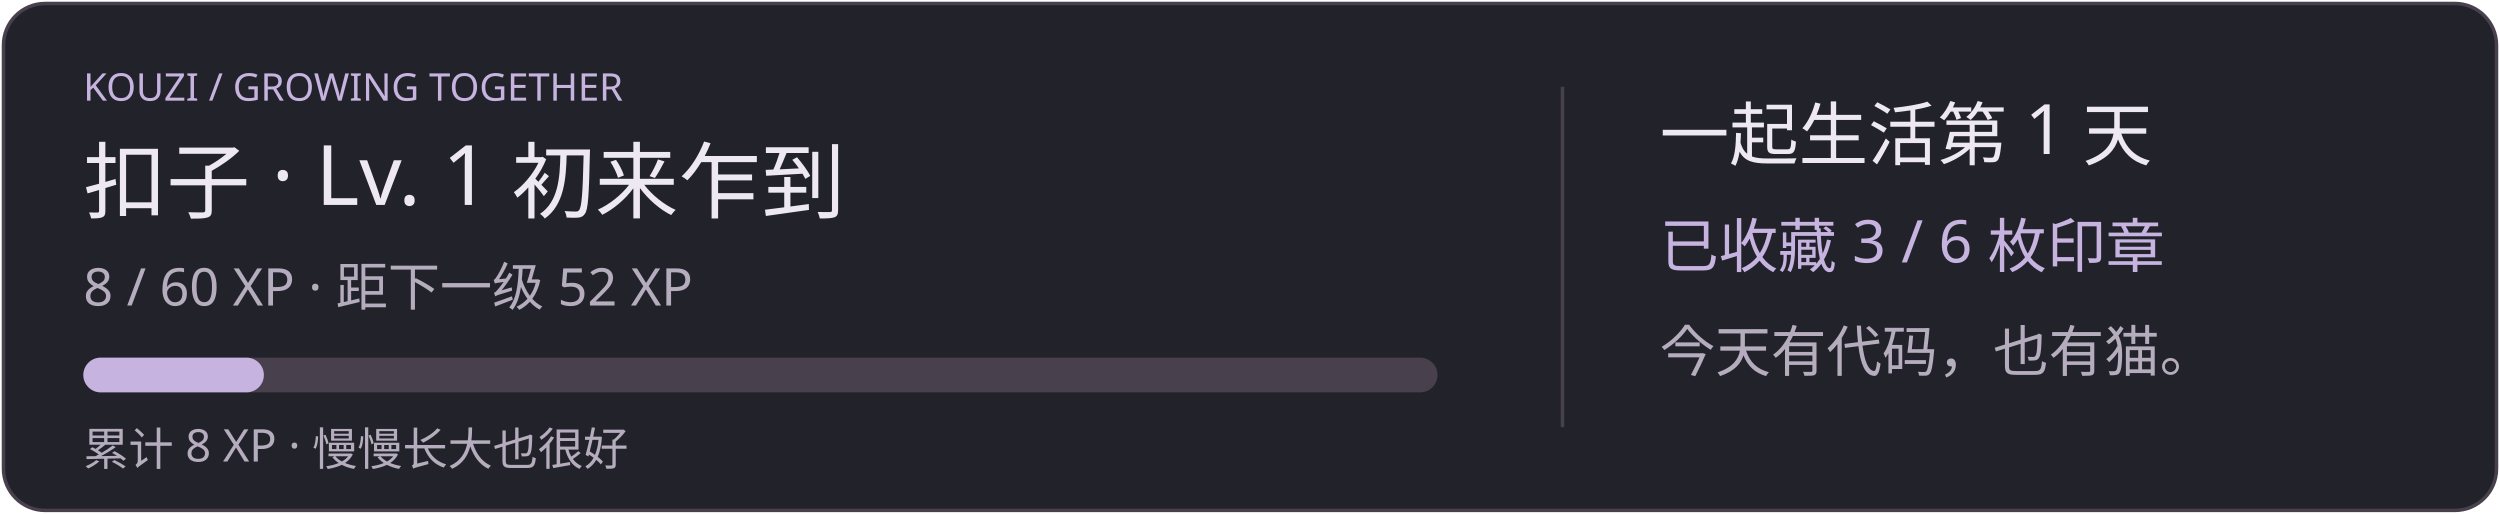
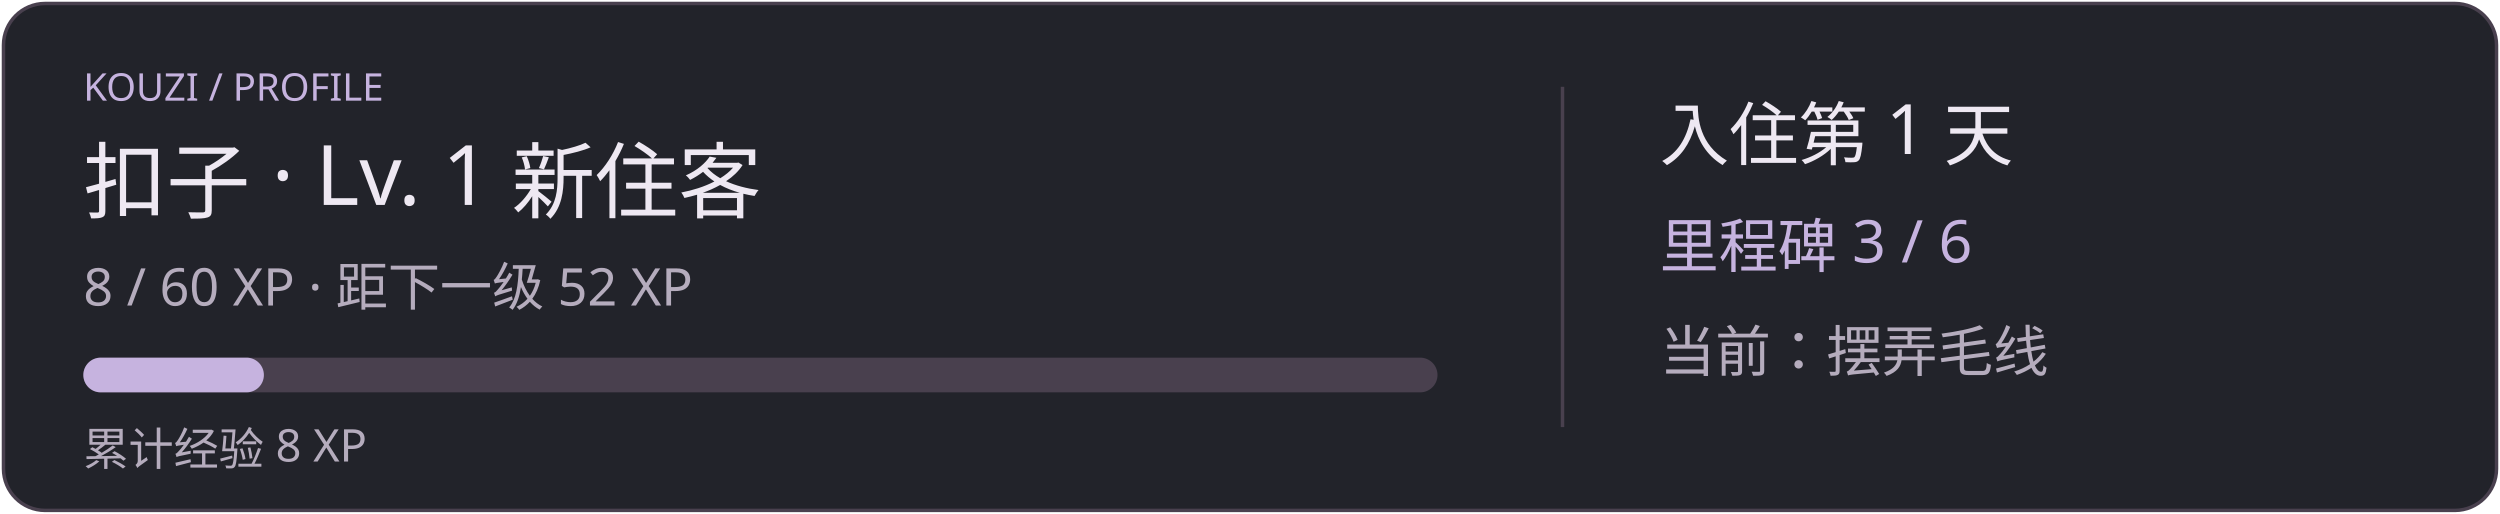
<svg xmlns="http://www.w3.org/2000/svg" width="720" height="148" viewBox="0 0 720 148" role="img">
  <rect x="1" y="1" width="718" height="146" rx="12" fill="#22232a" stroke="#49404e" />
-   <text x="24" y="29" fill="#c6b3df" font-size="11" font-family="Segoe UI,Microsoft YaHei,sans-serif">KOUZI / GROWING TOGETHER</text>
-   <text x="24" y="61" fill="#eee8f2" font-size="24" font-family="Segoe UI,Microsoft YaHei,sans-serif">扣子 · Lv. 1 初来乍到</text>
+   <text x="24" y="29" fill="#c6b3df" font-size="11" font-family="Segoe UI,Microsoft YaHei,sans-serif">KOUZI / PROFILE</text>
+   <text x="24" y="61" fill="#eee8f2" font-size="24" font-family="Segoe UI,Microsoft YaHei,sans-serif">扣子 · Lv. 1 新住客</text>
  <text x="24" y="88" fill="#b5acbd" font-size="15" font-family="Segoe UI,Microsoft YaHei,sans-serif">8 / 60 XP · 距下一级 52 XP</text>
  <rect x="24" y="103" width="390" height="10" rx="5" fill="#49404e" />
  <rect x="24" y="103" width="52.0" height="10" rx="5" fill="#c6b3df" />
-   <text x="24" y="134" fill="#b5acbd" font-size="13" font-family="Segoe UI,Microsoft YaHei,sans-serif">累计 8 XP · 慢慢长大也很好</text>
+   <text x="24" y="134" fill="#b5acbd" font-size="13" font-family="Segoe UI,Microsoft YaHei,sans-serif">累计经验 8 XP</text>
  <path d="M450 25 V123" stroke="#49404e" />
-   <text x="478" y="46" fill="#eee8f2" font-size="20" font-family="Segoe UI,Microsoft YaHei,sans-serif">一起生活第 1 天</text>
-   <text x="478" y="77" fill="#c6b3df" font-size="17" font-family="Segoe UI,Microsoft YaHei,sans-serif">已收藏 3 / 6 枚印章</text>
-   <text x="478" y="107" fill="#b5acbd" font-size="16" font-family="Segoe UI,Microsoft YaHei,sans-serif">今天有代码，也有猫。</text>
+   <text x="478" y="46" fill="#eee8f2" font-size="20" font-family="Segoe UI,Microsoft YaHei,sans-serif">入住第 1 天</text>
+   <text x="478" y="77" fill="#c6b3df" font-size="17" font-family="Segoe UI,Microsoft YaHei,sans-serif">里程碑 3 / 6</text>
+   <text x="478" y="107" fill="#b5acbd" font-size="16" font-family="Segoe UI,Microsoft YaHei,sans-serif">当前：摆弄毛线</text>
</svg>
